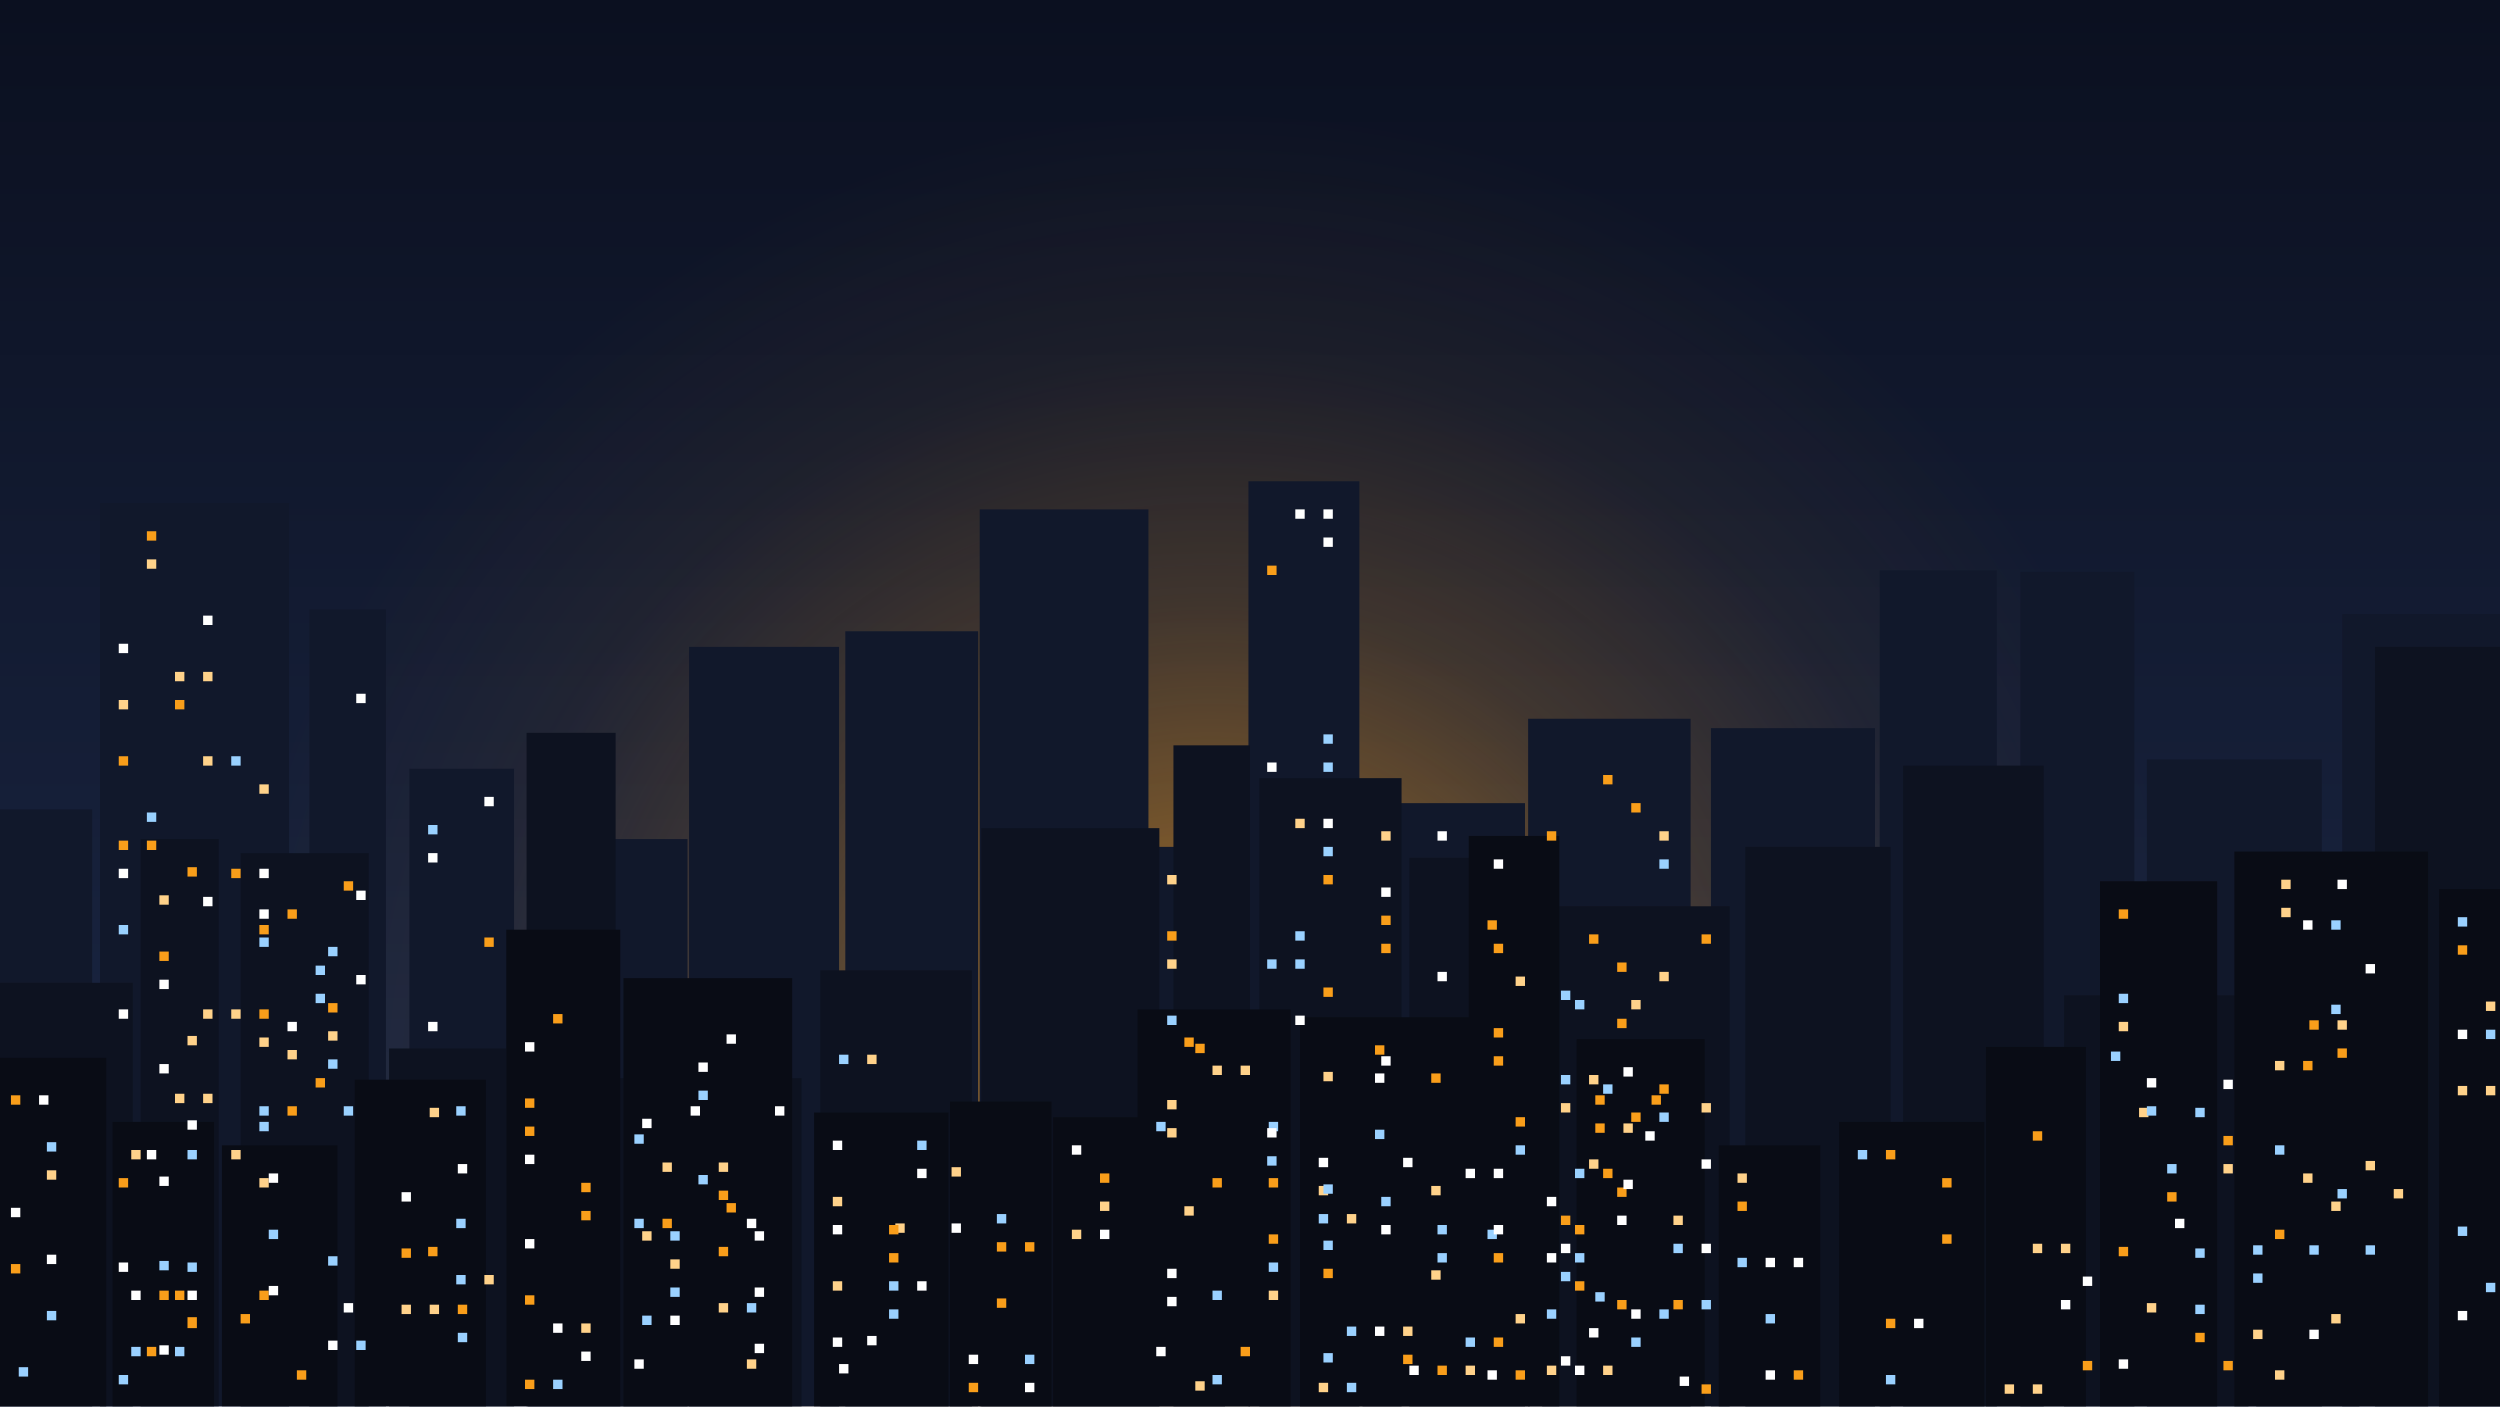
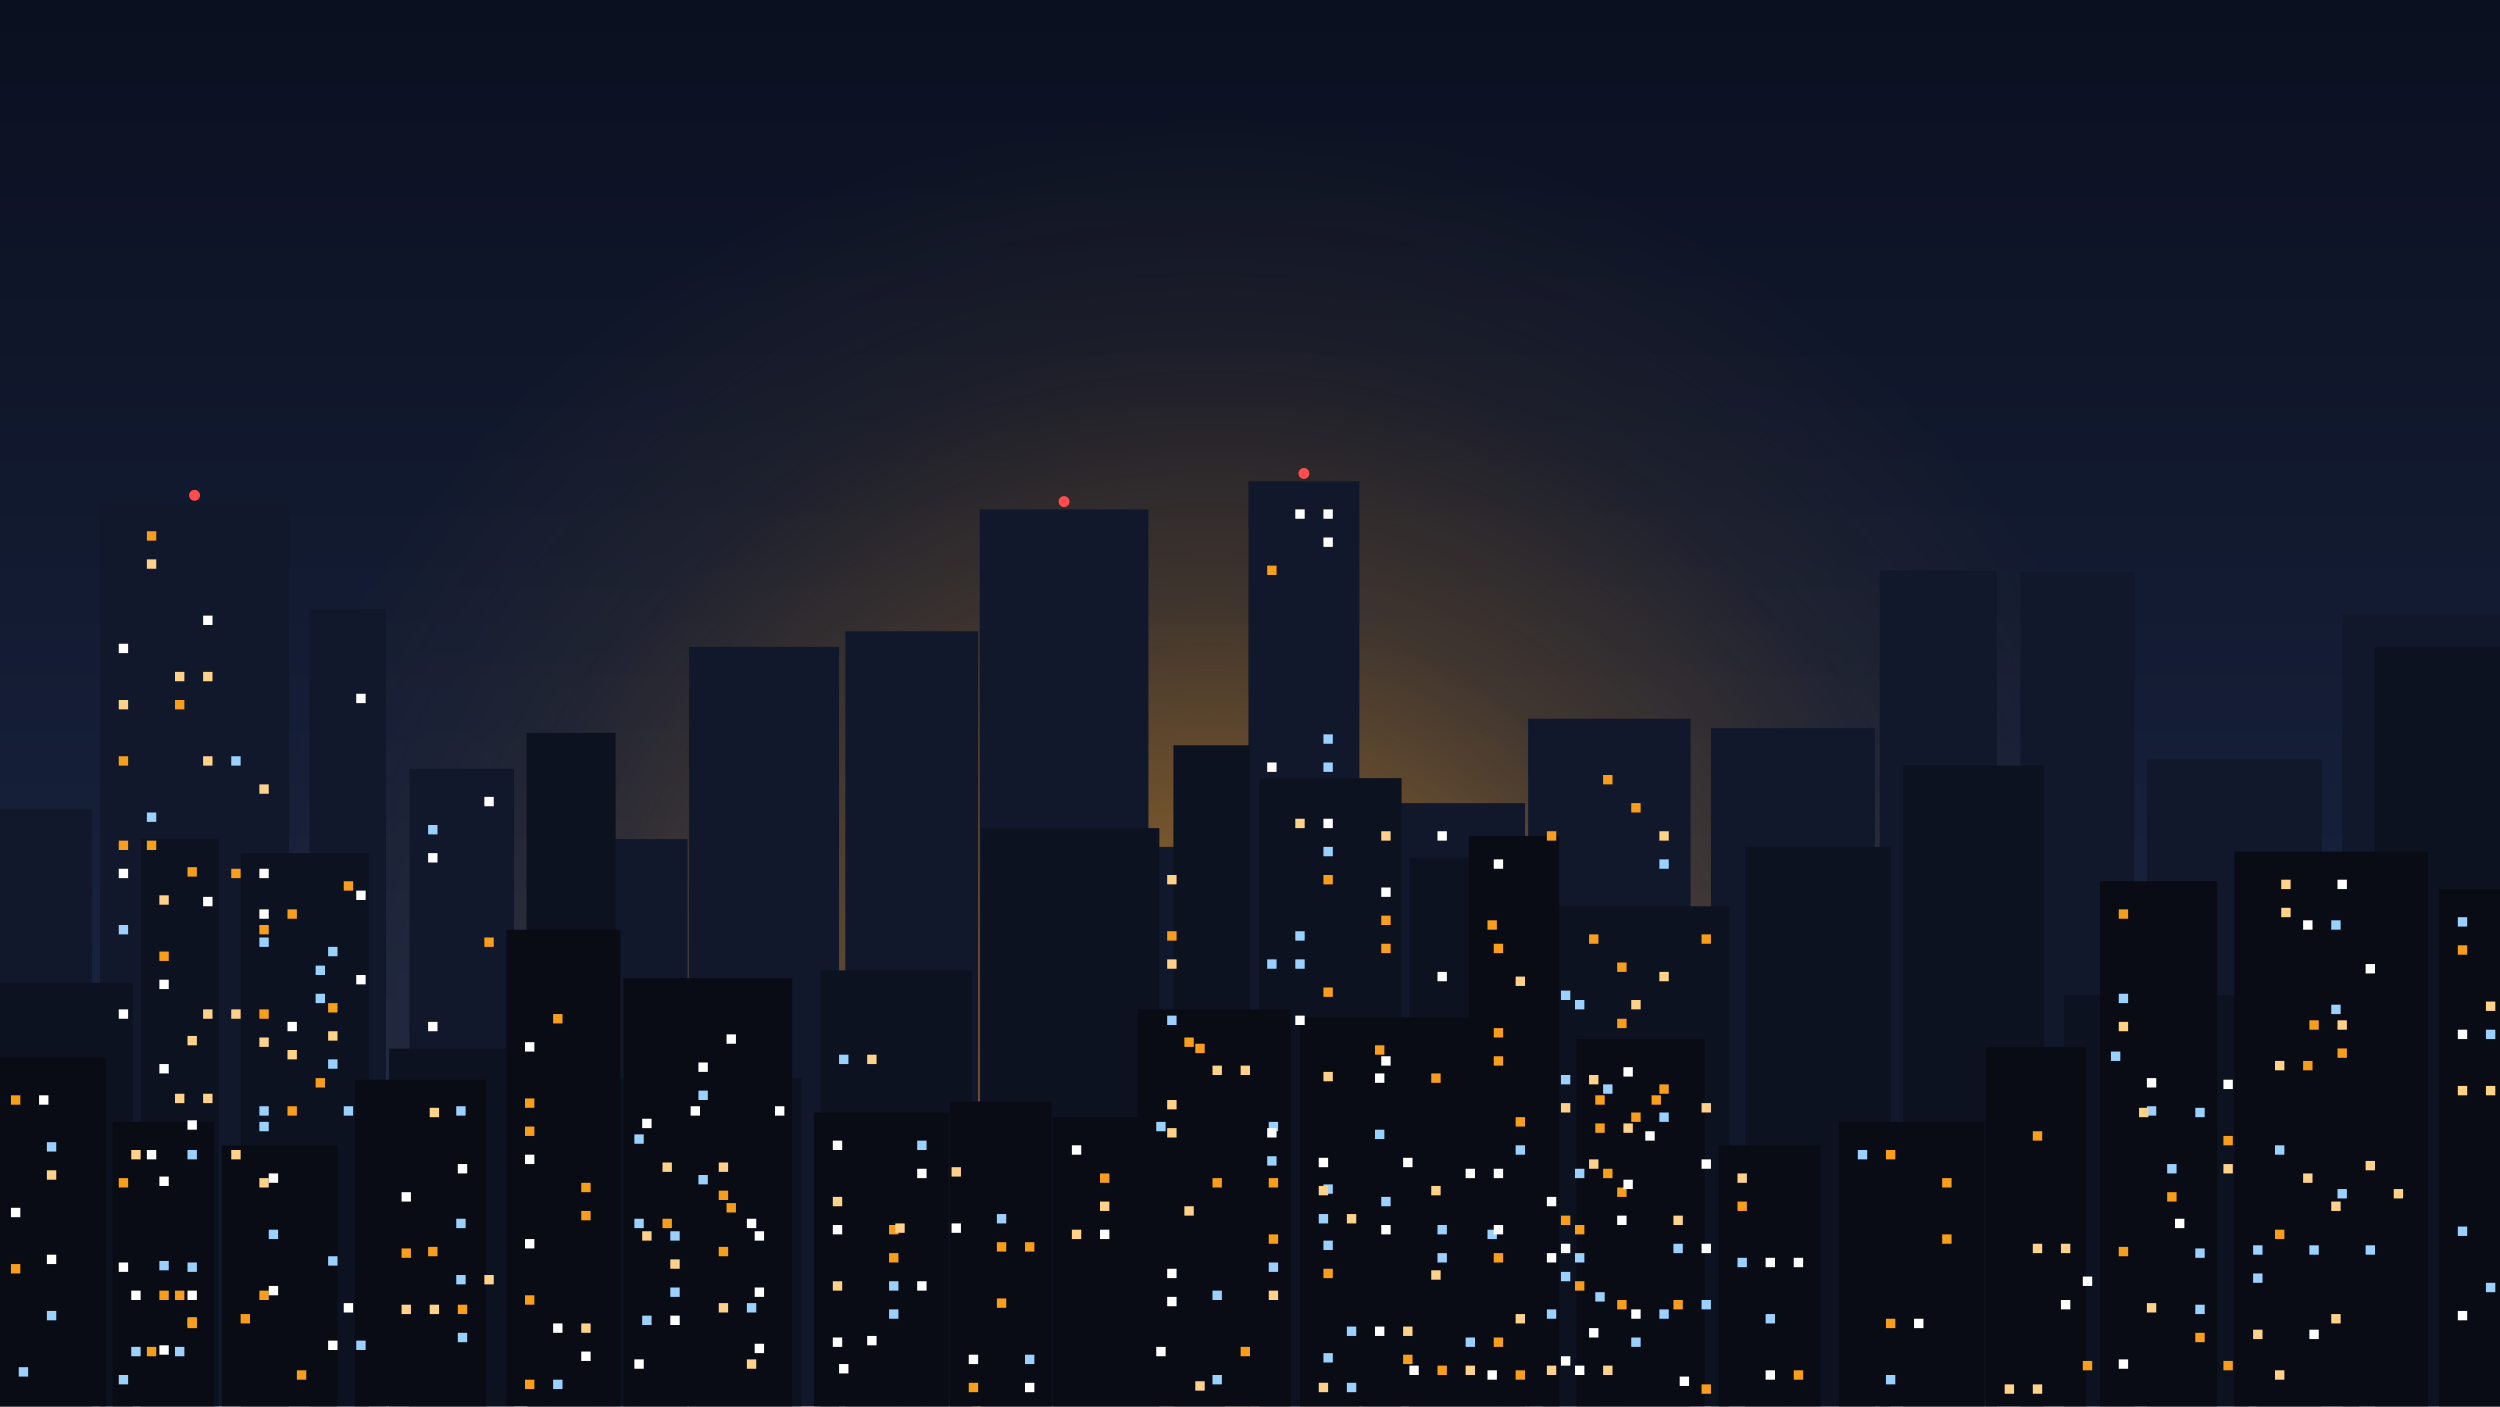
<svg xmlns="http://www.w3.org/2000/svg" viewBox="0 0 1600 900" width="1600" height="900" preserveAspectRatio="xMidYMid slice">
  <defs>
+     <style>.m3{animation:breathe 8.8s ease-in-out -8.3s infinite alternate;transform-box:fill-box;transform-origin:center}.m4{animation:flick 11.3s linear -8.7s infinite normal;transform-box:fill-box;transform-origin:center}.m5{animation:flick 14.1s linear -13.2s infinite normal;transform-box:fill-box;transform-origin:center}.m6{animation:flick 9.3s linear -7.4s infinite normal;transform-box:fill-box;transform-origin:center}.m7{animation:flick 12.2s linear -1.7s infinite normal;transform-box:fill-box;transform-origin:center}.m8{animation:flick 13.8s linear -2.6s infinite normal;transform-box:fill-box;transform-origin:center}.m9{animation:blink 2.9s linear -1.1s infinite normal;transform-box:fill-box;transform-origin:center}.m10{animation:blink 3.1s linear -2.8s infinite normal;transform-box:fill-box;transform-origin:center}.m11{animation:blink 3.3s linear -2.5s infinite normal;transform-box:fill-box;transform-origin:center}@keyframes blink{0%,60%,100%{opacity:0}68%,84%{opacity:1}}@keyframes breathe{from{opacity:.7;transform:scale(.96)}to{opacity:1;transform:scale(1.04)}}@keyframes flick{0%,46%{opacity:1}52%,88%{opacity:.12}94%,100%{opacity:1}}@media (prefers-reduced-motion:reduce){*{animation:none!important}}</style>
    <linearGradient id="l1" x1="0" y1="0" x2="0" y2="1">
      <stop offset="0" stop-color="#0b1020" />
      <stop offset="1" stop-color="#1d2a4a" />
    </linearGradient>
    <radialGradient id="g2">
      <stop offset="0" stop-color="#f99e1a" stop-opacity="0.7" />
      <stop offset="0.25" stop-color="#f99e1a" stop-opacity="0.434" />
      <stop offset="0.5" stop-color="#f99e1a" stop-opacity="0.196" />
      <stop offset="0.75" stop-color="#f99e1a" stop-opacity="0.056" />
      <stop offset="1" stop-color="#f99e1a" stop-opacity="0.0" />
    </radialGradient>
  </defs>
  <rect width="1600" height="900" fill="url(#l1)" />
-   <circle cx="775.3" cy="702" r="630" fill="url(#g2)" />
+   <circle cx="775.3" cy="702" r="630" fill="url(#g2)" class="m3" />
  <path d="M-49,518h108V900h-108zM64,322h121V900h-121zM198,390h49V900h-49zM262,492h67V900h-67zM338,537h102V900h-102zM441,414h96V900h-96zM541,404h85V900h-85zM627,326h108V900h-108zM735,542h49V900h-49zM799,308h71V900h-71zM872,514h104V900h-104zM978,460h104V900h-104zM1095,466h105V900h-105zM1203,365h75V900h-75zM1293,366h73V900h-73zM1374,486h112V900h-112zM1499,393h118V900h-118z" fill="#11182b" />
  <path d="M-23,629h108V900h-108zM90,537h50V900h-50zM154,546h82V900h-82zM249,671h75V900h-75zM337,469h57V900h-57zM394,690h119V900h-119zM525,621h97V900h-97zM628,530h114V900h-114zM751,477h49V900h-49zM806,498h91V900h-91zM902,549h77V900h-77zM987,580h120V900h-120zM1117,542h93V900h-93zM1218,490h90V900h-90zM1321,637h118V900h-118zM1444,571h66V900h-66zM1520,414h104V900h-104z" fill="#0d1220" />
  <path d="M0,677h68V900h-68zM72,718h65V900h-65zM142,733h74V900h-74zM227,691h84V900h-84zM324,595h73V900h-73zM399,626h108V900h-108zM521,712h86V900h-86zM608,705h65V900h-65zM674,715h54V900h-54zM728,646h98V900h-98zM832,651h108V900h-108zM940,535h58V900h-58zM1009,665h82V900h-82zM1100,733h65V900h-65zM1177,718h93V900h-93zM1271,670h64V900h-64zM1344,564h75V900h-75zM1430,545h124V900h-124zM1561,569h76V900h-76z" fill="#090c15" />
-   <path d="M94,358h6v6h-6zM112,430h6v6h-6zM130,430h6v6h-6zM76,448h6v6h-6zM130,484h6v6h-6zM166,502h6v6h-6zM130,646h6v6h-6zM148,646h6v6h-6zM166,664h6v6h-6zM112,700h6v6h-6zM130,700h6v6h-6zM148,736h6v6h-6zM166,754h6v6h-6zM210,660h6v6h-6zM310,816h6v6h-6zM747,560h6v6h-6zM747,614h6v6h-6zM747,704h6v6h-6zM747,722h6v6h-6zM765,884h6v6h-6zM829,524h6v6h-6zM847,686h6v6h-6zM884,532h6v6h-6zM938,874h6v6h-6zM1062,532h6v6h-6zM1062,622h6v6h-6zM1044,640h6v6h-6zM990,874h6v6h-6zM1026,874h6v6h-6zM102,573h6v6h-6zM120,663h6v6h-6zM184,672h6v6h-6zM424,744h6v6h-6zM460,744h6v6h-6zM460,834h6v6h-6zM478,870h6v6h-6zM555,675h6v6h-6zM609,747h6v6h-6zM573,783h6v6h-6zM1017,688h6v6h-6zM999,706h6v6h-6zM1089,706h6v6h-6zM1017,742h6v6h-6zM1071,778h6v6h-6zM1369,709h6v6h-6zM1423,745h6v6h-6zM1456,679h6v6h-6zM1474,751h6v6h-6zM1492,769h6v6h-6zM1492,841h6v6h-6zM1456,877h6v6h-6zM30,749h6v6h-6zM84,736h6v6h-6zM275,709h6v6h-6zM257,835h6v6h-6zM275,835h6v6h-6zM372,847h6v6h-6zM411,788h6v6h-6zM429,806h6v6h-6zM533,766h6v6h-6zM533,820h6v6h-6zM704,769h6v6h-6zM686,787h6v6h-6zM776,682h6v6h-6zM794,682h6v6h-6zM758,772h6v6h-6zM812,826h6v6h-6zM844,759h6v6h-6zM916,759h6v6h-6zM862,777h6v6h-6zM916,813h6v6h-6zM898,849h6v6h-6zM844,885h6v6h-6zM970,625h6v6h-6zM970,841h6v6h-6zM1039,719h6v6h-6zM1112,751h6v6h-6zM1301,796h6v6h-6zM1319,796h6v6h-6zM1283,886h6v6h-6zM1301,886h6v6h-6zM1356,654h6v6h-6zM1374,834h6v6h-6zM1460,563h6v6h-6zM1460,581h6v6h-6zM1496,653h6v6h-6zM1514,743h6v6h-6zM1532,761h6v6h-6zM1442,851h6v6h-6zM1591,641h6v6h-6zM1573,695h6v6h-6zM1591,695h6v6h-6z" fill="#ffd28a" />
-   <path d="M94,340h6v6h-6zM112,448h6v6h-6zM76,484h6v6h-6zM76,538h6v6h-6zM94,538h6v6h-6zM148,556h6v6h-6zM166,592h6v6h-6zM166,646h6v6h-6zM76,754h6v6h-6zM112,826h6v6h-6zM166,826h6v6h-6zM94,862h6v6h-6zM210,642h6v6h-6zM310,600h6v6h-6zM274,798h6v6h-6zM747,596h6v6h-6zM765,668h6v6h-6zM811,362h6v6h-6zM847,560h6v6h-6zM847,632h6v6h-6zM847,812h6v6h-6zM884,586h6v6h-6zM884,604h6v6h-6zM956,604h6v6h-6zM956,658h6v6h-6zM956,676h6v6h-6zM956,802h6v6h-6zM956,856h6v6h-6zM920,874h6v6h-6zM1026,496h6v6h-6zM1044,514h6v6h-6zM990,532h6v6h-6zM1062,694h6v6h-6zM1044,712h6v6h-6zM1026,748h6v6h-6zM1008,784h6v6h-6zM1008,820h6v6h-6zM-11,683h6v6h-6zM7,701h6v6h-6zM7,809h6v6h-6zM120,555h6v6h-6zM102,609h6v6h-6zM120,843h6v6h-6zM220,564h6v6h-6zM184,582h6v6h-6zM202,690h6v6h-6zM184,708h6v6h-6zM460,762h6v6h-6zM424,780h6v6h-6zM460,798h6v6h-6zM1017,598h6v6h-6zM1089,598h6v6h-6zM1035,616h6v6h-6zM1035,652h6v6h-6zM1035,760h6v6h-6zM999,778h6v6h-6zM1035,832h6v6h-6zM1071,832h6v6h-6zM1089,886h6v6h-6zM1423,727h6v6h-6zM1387,763h6v6h-6zM1405,853h6v6h-6zM1333,871h6v6h-6zM1423,871h6v6h-6zM1474,679h6v6h-6zM1456,787h6v6h-6zM102,826h6v6h-6zM120,844h6v6h-6zM154,841h6v6h-6zM190,877h6v6h-6zM257,799h6v6h-6zM293,835h6v6h-6zM354,649h6v6h-6zM336,703h6v6h-6zM336,721h6v6h-6zM372,757h6v6h-6zM372,775h6v6h-6zM336,829h6v6h-6zM336,883h6v6h-6zM465,770h6v6h-6zM569,784h6v6h-6zM569,802h6v6h-6zM638,795h6v6h-6zM656,795h6v6h-6zM638,831h6v6h-6zM620,885h6v6h-6zM704,751h6v6h-6zM758,664h6v6h-6zM776,754h6v6h-6zM812,754h6v6h-6zM812,790h6v6h-6zM794,862h6v6h-6zM880,669h6v6h-6zM916,687h6v6h-6zM898,867h6v6h-6zM952,589h6v6h-6zM970,715h6v6h-6zM970,877h6v6h-6zM1021,701h6v6h-6zM1057,701h6v6h-6zM1021,719h6v6h-6zM1112,769h6v6h-6zM1148,877h6v6h-6zM1207,736h6v6h-6zM1243,754h6v6h-6zM1243,790h6v6h-6zM1207,844h6v6h-6zM1301,724h6v6h-6zM1356,582h6v6h-6zM1356,798h6v6h-6zM1478,653h6v6h-6zM1496,671h6v6h-6zM1573,605h6v6h-6z" fill="#f99e1a" />
-   <path d="M148,484h6v6h-6zM94,520h6v6h-6zM76,592h6v6h-6zM166,718h6v6h-6zM112,862h6v6h-6zM76,880h6v6h-6zM210,606h6v6h-6zM210,678h6v6h-6zM210,804h6v6h-6zM228,858h6v6h-6zM274,528h6v6h-6zM292,708h6v6h-6zM292,780h6v6h-6zM292,816h6v6h-6zM747,650h6v6h-6zM847,470h6v6h-6zM847,488h6v6h-6zM847,542h6v6h-6zM829,596h6v6h-6zM811,614h6v6h-6zM829,614h6v6h-6zM811,740h6v6h-6zM847,758h6v6h-6zM847,794h6v6h-6zM847,866h6v6h-6zM884,766h6v6h-6zM920,784h6v6h-6zM920,802h6v6h-6zM938,856h6v6h-6zM1062,550h6v6h-6zM1008,640h6v6h-6zM1026,694h6v6h-6zM1062,712h6v6h-6zM1008,748h6v6h-6zM1008,802h6v6h-6zM990,838h6v6h-6zM1062,838h6v6h-6zM1044,856h6v6h-6zM-11,827h6v6h-6zM-11,881h6v6h-6zM102,807h6v6h-6zM166,600h6v6h-6zM202,618h6v6h-6zM202,636h6v6h-6zM166,708h6v6h-6zM220,708h6v6h-6zM406,726h6v6h-6zM406,780h6v6h-6zM478,834h6v6h-6zM537,675h6v6h-6zM999,634h6v6h-6zM999,688h6v6h-6zM1071,796h6v6h-6zM999,814h6v6h-6zM1089,832h6v6h-6zM1351,673h6v6h-6zM1405,709h6v6h-6zM1387,745h6v6h-6zM1405,799h6v6h-6zM1405,835h6v6h-6zM1492,589h6v6h-6zM1492,643h6v6h-6zM1456,733h6v6h-6zM30,731h6v6h-6zM30,839h6v6h-6zM12,875h6v6h-6zM120,736h6v6h-6zM120,808h6v6h-6zM84,862h6v6h-6zM172,787h6v6h-6zM293,853h6v6h-6zM354,883h6v6h-6zM447,698h6v6h-6zM447,752h6v6h-6zM429,788h6v6h-6zM429,824h6v6h-6zM411,842h6v6h-6zM587,730h6v6h-6zM569,820h6v6h-6zM569,838h6v6h-6zM638,777h6v6h-6zM656,867h6v6h-6zM740,718h6v6h-6zM812,718h6v6h-6zM812,808h6v6h-6zM776,826h6v6h-6zM776,880h6v6h-6zM880,723h6v6h-6zM844,777h6v6h-6zM862,849h6v6h-6zM862,885h6v6h-6zM970,733h6v6h-6zM952,787h6v6h-6zM1021,827h6v6h-6zM1112,805h6v6h-6zM1130,841h6v6h-6zM1189,736h6v6h-6zM1207,880h6v6h-6zM1356,636h6v6h-6zM1374,708h6v6h-6zM1496,761h6v6h-6zM1442,797h6v6h-6zM1478,797h6v6h-6zM1514,797h6v6h-6zM1442,815h6v6h-6zM1573,587h6v6h-6zM1591,659h6v6h-6zM1573,785h6v6h-6zM1609,803h6v6h-6zM1591,821h6v6h-6z" fill="#9ad1ff" />
-   <path d="M130,394h6v6h-6zM76,412h6v6h-6zM76,556h6v6h-6zM166,556h6v6h-6zM130,574h6v6h-6zM76,646h6v6h-6zM94,736h6v6h-6zM76,808h6v6h-6zM228,444h6v6h-6zM228,570h6v6h-6zM228,624h6v6h-6zM210,858h6v6h-6zM310,510h6v6h-6zM274,546h6v6h-6zM274,654h6v6h-6zM747,812h6v6h-6zM747,830h6v6h-6zM829,326h6v6h-6zM847,326h6v6h-6zM847,344h6v6h-6zM811,488h6v6h-6zM847,524h6v6h-6zM829,650h6v6h-6zM811,722h6v6h-6zM920,532h6v6h-6zM956,550h6v6h-6zM884,568h6v6h-6zM920,622h6v6h-6zM884,676h6v6h-6zM938,748h6v6h-6zM956,748h6v6h-6zM884,784h6v6h-6zM956,784h6v6h-6zM902,874h6v6h-6zM990,766h6v6h-6zM990,802h6v6h-6zM1044,838h6v6h-6zM1008,874h6v6h-6zM25,701h6v6h-6zM7,773h6v6h-6zM-11,791h6v6h-6zM102,627h6v6h-6zM102,681h6v6h-6zM120,717h6v6h-6zM102,753h6v6h-6zM102,861h6v6h-6zM166,582h6v6h-6zM184,654h6v6h-6zM220,834h6v6h-6zM442,708h6v6h-6zM496,708h6v6h-6zM478,780h6v6h-6zM406,870h6v6h-6zM609,783h6v6h-6zM555,855h6v6h-6zM537,873h6v6h-6zM1053,724h6v6h-6zM1089,742h6v6h-6zM1035,778h6v6h-6zM999,796h6v6h-6zM1089,796h6v6h-6zM1017,850h6v6h-6zM999,868h6v6h-6zM1423,691h6v6h-6zM1333,817h6v6h-6zM1474,589h6v6h-6zM30,803h6v6h-6zM84,826h6v6h-6zM120,826h6v6h-6zM172,751h6v6h-6zM172,823h6v6h-6zM293,745h6v6h-6zM257,763h6v6h-6zM336,667h6v6h-6zM336,739h6v6h-6zM336,793h6v6h-6zM354,847h6v6h-6zM372,865h6v6h-6zM465,662h6v6h-6zM447,680h6v6h-6zM411,716h6v6h-6zM483,788h6v6h-6zM483,824h6v6h-6zM429,842h6v6h-6zM483,860h6v6h-6zM533,730h6v6h-6zM587,748h6v6h-6zM533,784h6v6h-6zM587,820h6v6h-6zM533,856h6v6h-6zM620,867h6v6h-6zM656,885h6v6h-6zM686,733h6v6h-6zM704,787h6v6h-6zM740,862h6v6h-6zM880,687h6v6h-6zM844,741h6v6h-6zM898,741h6v6h-6zM880,849h6v6h-6zM952,877h6v6h-6zM1039,683h6v6h-6zM1039,755h6v6h-6zM1075,881h6v6h-6zM1130,805h6v6h-6zM1148,805h6v6h-6zM1130,877h6v6h-6zM1225,844h6v6h-6zM1319,832h6v6h-6zM1374,690h6v6h-6zM1392,780h6v6h-6zM1356,870h6v6h-6zM1496,563h6v6h-6zM1514,617h6v6h-6zM1478,851h6v6h-6zM1573,659h6v6h-6zM1573,839h6v6h-6z" fill="#ffffff" />
+   <path d="M148,484h6v6h-6zM94,520h6v6h-6zM112,862h6v6h-6zM76,880h6v6h-6zM210,606h6v6h-6zM228,858h6v6h-6zM274,528h6v6h-6zM292,816h6v6h-6zM847,470h6v6h-6zM847,488h6v6h-6zM829,596h6v6h-6zM829,614h6v6h-6zM811,740h6v6h-6zM847,758h6v6h-6zM884,766h6v6h-6zM920,784h6v6h-6zM920,802h6v6h-6zM1008,640h6v6h-6zM1062,712h6v6h-6zM1008,802h6v6h-6zM1044,856h6v6h-6zM-11,881h6v6h-6zM102,807h6v6h-6zM166,708h6v6h-6zM406,726h6v6h-6zM999,634h6v6h-6zM1071,796h6v6h-6zM1405,709h6v6h-6zM1387,745h6v6h-6zM1405,799h6v6h-6zM1492,589h6v6h-6zM1456,733h6v6h-6zM120,808h6v6h-6zM84,862h6v6h-6zM447,698h6v6h-6zM447,752h6v6h-6zM429,788h6v6h-6zM411,842h6v6h-6zM569,838h6v6h-6zM638,777h6v6h-6zM812,718h6v6h-6zM880,723h6v6h-6zM862,849h6v6h-6zM862,885h6v6h-6zM970,733h6v6h-6zM1021,827h6v6h-6zM1130,841h6v6h-6zM1442,797h6v6h-6zM1478,797h6v6h-6zM1514,797h6v6h-6z" fill="#9ad1ff" />
+   <path d="M166,718h6v6h-6zM210,678h6v6h-6zM847,542h6v6h-6zM847,794h6v6h-6zM847,866h6v6h-6zM938,856h6v6h-6zM537,675h6v6h-6zM1351,673h6v6h-6zM172,787h6v6h-6zM587,730h6v6h-6zM776,880h6v6h-6zM844,777h6v6h-6zM1112,805h6v6h-6z" fill="#9ad1ff" class="m4" />
+   <path d="M1026,694h6v6h-6zM990,838h6v6h-6zM166,600h6v6h-6zM202,636h6v6h-6zM478,834h6v6h-6zM1405,835h6v6h-6zM740,718h6v6h-6zM1442,815h6v6h-6zM1591,659h6v6h-6zM1591,821h6v6h-6z" fill="#9ad1ff" class="m5" />
+   <path d="M210,804h6v6h-6zM292,780h6v6h-6zM1008,748h6v6h-6zM202,618h6v6h-6zM999,688h6v6h-6zM120,736h6v6h-6zM952,787h6v6h-6zM1189,736h6v6h-6z" fill="#9ad1ff" class="m6" />
+   <path d="M1062,550h6v6h-6zM1062,838h6v6h-6zM-11,827h6v6h-6zM1089,832h6v6h-6zM1492,643h6v6h-6zM30,839h6v6h-6zM293,853h6v6h-6zM569,820h6v6h-6zM656,867h6v6h-6zM776,826h6v6h-6zM1207,880h6v6h-6zM1573,785h6v6h-6zM1609,803h6v6h-6z" fill="#9ad1ff" class="m7" />
+   <path d="M76,592h6v6h-6zM292,708h6v6h-6zM747,650h6v6h-6zM811,614h6v6h-6zM220,708h6v6h-6zM406,780h6v6h-6zM999,814h6v6h-6zM30,731h6v6h-6zM12,875h6v6h-6zM354,883h6v6h-6zM429,824h6v6h-6zM812,808h6v6h-6zM1356,636h6v6h-6zM1374,708h6v6h-6zM1496,761h6v6h-6zM1573,587h6v6h-6z" fill="#9ad1ff" class="m8" />
+   <path d="M94,340h6v6h-6zM112,448h6v6h-6zM76,538h6v6h-6zM94,538h6v6h-6zM148,556h6v6h-6zM76,754h6v6h-6zM112,826h6v6h-6zM94,862h6v6h-6zM210,642h6v6h-6zM747,596h6v6h-6zM811,362h6v6h-6zM847,632h6v6h-6zM884,586h6v6h-6zM956,604h6v6h-6zM956,658h6v6h-6zM956,802h6v6h-6zM920,874h6v6h-6zM990,532h6v6h-6zM1044,712h6v6h-6zM7,701h6v6h-6zM120,555h6v6h-6zM202,690h6v6h-6zM424,780h6v6h-6zM460,798h6v6h-6zM1017,598h6v6h-6zM1089,598h6v6h-6zM1035,616h6v6h-6zM1035,652h6v6h-6zM1035,760h6v6h-6zM999,778h6v6h-6zM1035,832h6v6h-6zM1071,832h6v6h-6zM1423,727h6v6h-6zM1387,763h6v6h-6zM1405,853h6v6h-6zM1474,679h6v6h-6zM1456,787h6v6h-6zM120,844h6v6h-6zM293,835h6v6h-6zM354,649h6v6h-6zM336,703h6v6h-6zM336,829h6v6h-6zM465,770h6v6h-6zM569,784h6v6h-6zM620,885h6v6h-6zM704,751h6v6h-6zM776,754h6v6h-6zM812,754h6v6h-6zM812,790h6v6h-6zM880,669h6v6h-6zM898,867h6v6h-6zM1021,701h6v6h-6zM1148,877h6v6h-6zM1243,790h6v6h-6zM1207,844h6v6h-6zM1356,582h6v6h-6zM1478,653h6v6h-6z" fill="#f99e1a" />
+   <path d="M76,484h6v6h-6zM310,600h6v6h-6zM460,762h6v6h-6zM336,883h6v6h-6zM656,795h6v6h-6z" fill="#f99e1a" class="m4" />
+   <path d="M166,826h6v6h-6zM884,604h6v6h-6zM956,676h6v6h-6zM-11,683h6v6h-6zM102,609h6v6h-6zM1089,886h6v6h-6zM1333,871h6v6h-6zM1423,871h6v6h-6zM102,826h6v6h-6zM190,877h6v6h-6zM257,799h6v6h-6zM372,757h6v6h-6zM372,775h6v6h-6zM916,687h6v6h-6zM970,877h6v6h-6zM1057,701h6v6h-6z" fill="#f99e1a" class="m5" />
+   <path d="M166,646h6v6h-6zM847,560h6v6h-6zM847,812h6v6h-6zM956,856h6v6h-6zM1044,514h6v6h-6zM1008,784h6v6h-6zM120,843h6v6h-6zM220,564h6v6h-6zM758,664h6v6h-6zM952,589h6v6h-6zM970,715h6v6h-6zM1243,754h6v6h-6zM1301,724h6v6h-6zM1356,798h6v6h-6z" fill="#f99e1a" class="m6" />
+   <path d="M166,592h6v6h-6zM274,798h6v6h-6zM765,668h6v6h-6zM1008,820h6v6h-6zM184,708h6v6h-6zM154,841h6v6h-6zM638,795h6v6h-6zM1021,719h6v6h-6zM1112,769h6v6h-6z" fill="#f99e1a" class="m7" />
+   <path d="M1026,496h6v6h-6zM1062,694h6v6h-6zM1026,748h6v6h-6zM7,809h6v6h-6zM184,582h6v6h-6zM336,721h6v6h-6zM569,802h6v6h-6zM638,831h6v6h-6zM794,862h6v6h-6zM1207,736h6v6h-6zM1496,671h6v6h-6zM1573,605h6v6h-6z" fill="#f99e1a" class="m8" />
+   <path d="M112,430h6v6h-6zM76,448h6v6h-6zM130,484h6v6h-6zM166,502h6v6h-6zM130,646h6v6h-6zM148,646h6v6h-6zM166,664h6v6h-6zM112,700h6v6h-6zM130,700h6v6h-6zM166,754h6v6h-6zM747,614h6v6h-6zM747,722h6v6h-6zM765,884h6v6h-6zM829,524h6v6h-6zM847,686h6v6h-6zM938,874h6v6h-6zM1062,622h6v6h-6zM990,874h6v6h-6zM1026,874h6v6h-6zM102,573h6v6h-6zM184,672h6v6h-6zM460,744h6v6h-6zM555,675h6v6h-6zM609,747h6v6h-6zM1017,688h6v6h-6zM999,706h6v6h-6zM1089,706h6v6h-6zM1017,742h6v6h-6zM1071,778h6v6h-6zM1369,709h6v6h-6zM1423,745h6v6h-6zM1456,679h6v6h-6zM1474,751h6v6h-6zM1492,841h6v6h-6zM1456,877h6v6h-6zM84,736h6v6h-6zM275,709h6v6h-6zM257,835h6v6h-6zM372,847h6v6h-6zM533,820h6v6h-6zM686,787h6v6h-6zM776,682h6v6h-6zM794,682h6v6h-6zM758,772h6v6h-6zM844,759h6v6h-6zM916,813h6v6h-6zM898,849h6v6h-6zM1283,886h6v6h-6zM1301,886h6v6h-6zM1356,654h6v6h-6zM1374,834h6v6h-6zM1496,653h6v6h-6zM1514,743h6v6h-6zM1532,761h6v6h-6zM1573,695h6v6h-6zM1591,695h6v6h-6z" fill="#ffd28a" />
+   <path d="M130,430h6v6h-6zM210,660h6v6h-6zM1044,640h6v6h-6zM424,744h6v6h-6zM478,870h6v6h-6zM411,788h6v6h-6zM812,826h6v6h-6zM1112,751h6v6h-6zM1460,581h6v6h-6z" fill="#ffd28a" class="m4" />
+   <path d="M148,736h6v6h-6zM310,816h6v6h-6zM747,560h6v6h-6zM573,783h6v6h-6zM429,806h6v6h-6zM533,766h6v6h-6zM844,885h6v6h-6zM970,625h6v6h-6zM1319,796h6v6h-6zM1442,851h6v6h-6z" fill="#ffd28a" class="m5" />
+   <path d="M120,663h6v6h-6zM970,841h6v6h-6zM1460,563h6v6h-6z" fill="#ffd28a" class="m6" />
+   <path d="M747,704h6v6h-6zM1062,532h6v6h-6zM460,834h6v6h-6zM1492,769h6v6h-6zM275,835h6v6h-6zM916,759h6v6h-6zM862,777h6v6h-6z" fill="#ffd28a" class="m7" />
+   <path d="M94,358h6v6h-6zM884,532h6v6h-6zM30,749h6v6h-6zM704,769h6v6h-6zM1039,719h6v6h-6zM1301,796h6v6h-6zM1591,641h6v6h-6z" fill="#ffd28a" class="m8" />
+   <path d="M130,394h6v6h-6zM76,556h6v6h-6zM76,646h6v6h-6zM94,736h6v6h-6zM228,444h6v6h-6zM228,570h6v6h-6zM210,858h6v6h-6zM310,510h6v6h-6zM274,654h6v6h-6zM829,326h6v6h-6zM847,344h6v6h-6zM847,524h6v6h-6zM811,722h6v6h-6zM956,550h6v6h-6zM884,568h6v6h-6zM920,622h6v6h-6zM956,748h6v6h-6zM956,784h6v6h-6zM990,802h6v6h-6zM1044,838h6v6h-6zM25,701h6v6h-6zM102,627h6v6h-6zM102,681h6v6h-6zM120,717h6v6h-6zM102,861h6v6h-6zM166,582h6v6h-6zM478,780h6v6h-6zM406,870h6v6h-6zM555,855h6v6h-6zM1089,742h6v6h-6zM999,796h6v6h-6zM1089,796h6v6h-6zM1423,691h6v6h-6zM1333,817h6v6h-6zM1474,589h6v6h-6zM30,803h6v6h-6zM120,826h6v6h-6zM172,823h6v6h-6zM293,745h6v6h-6zM336,667h6v6h-6zM336,793h6v6h-6zM372,865h6v6h-6zM483,824h6v6h-6zM429,842h6v6h-6zM483,860h6v6h-6zM533,784h6v6h-6zM587,820h6v6h-6zM620,867h6v6h-6zM686,733h6v6h-6zM704,787h6v6h-6zM740,862h6v6h-6zM844,741h6v6h-6zM952,877h6v6h-6zM1075,881h6v6h-6zM1148,805h6v6h-6zM1319,832h6v6h-6zM1374,690h6v6h-6zM1573,659h6v6h-6zM1573,839h6v6h-6z" fill="#ffffff" />
+   <path d="M166,556h6v6h-6zM847,326h6v6h-6zM829,650h6v6h-6zM7,773h6v6h-6zM1035,778h6v6h-6zM354,847h6v6h-6zM465,662h6v6h-6zM447,680h6v6h-6zM533,730h6v6h-6zM533,856h6v6h-6zM656,885h6v6h-6zM898,741h6v6h-6zM1039,755h6v6h-6zM1496,563h6v6h-6z" fill="#ffffff" class="m4" />
+   <path d="M76,808h6v6h-6zM228,624h6v6h-6zM274,546h6v6h-6zM747,812h6v6h-6zM938,748h6v6h-6zM102,753h6v6h-6zM537,873h6v6h-6zM999,868h6v6h-6zM411,716h6v6h-6zM1356,870h6v6h-6zM1478,851h6v6h-6z" fill="#ffffff" class="m5" />
+   <path d="M811,488h6v6h-6zM990,766h6v6h-6zM220,834h6v6h-6zM496,708h6v6h-6zM1053,724h6v6h-6zM172,751h6v6h-6zM257,763h6v6h-6zM880,849h6v6h-6zM1130,877h6v6h-6zM1514,617h6v6h-6z" fill="#ffffff" class="m6" />
+   <path d="M76,412h6v6h-6zM130,574h6v6h-6zM747,830h6v6h-6zM884,676h6v6h-6zM884,784h6v6h-6zM-11,791h6v6h-6zM84,826h6v6h-6zM587,748h6v6h-6zM880,687h6v6h-6zM1130,805h6v6h-6zM1225,844h6v6h-6z" fill="#ffffff" class="m7" />
+   <path d="M920,532h6v6h-6zM902,874h6v6h-6zM1008,874h6v6h-6zM184,654h6v6h-6zM442,708h6v6h-6zM609,783h6v6h-6zM1017,850h6v6h-6zM336,739h6v6h-6zM483,788h6v6h-6zM1039,683h6v6h-6zM1392,780h6v6h-6z" fill="#ffffff" class="m8" />
+   <circle cx="834.5" cy="303" r="3.5" fill="#ff4d4d" class="m9" />
+   <circle cx="124.5" cy="317" r="3.5" fill="#ff4d4d" class="m10" />
+   <circle cx="681" cy="321" r="3.5" fill="#ff4d4d" class="m11" />
</svg>
